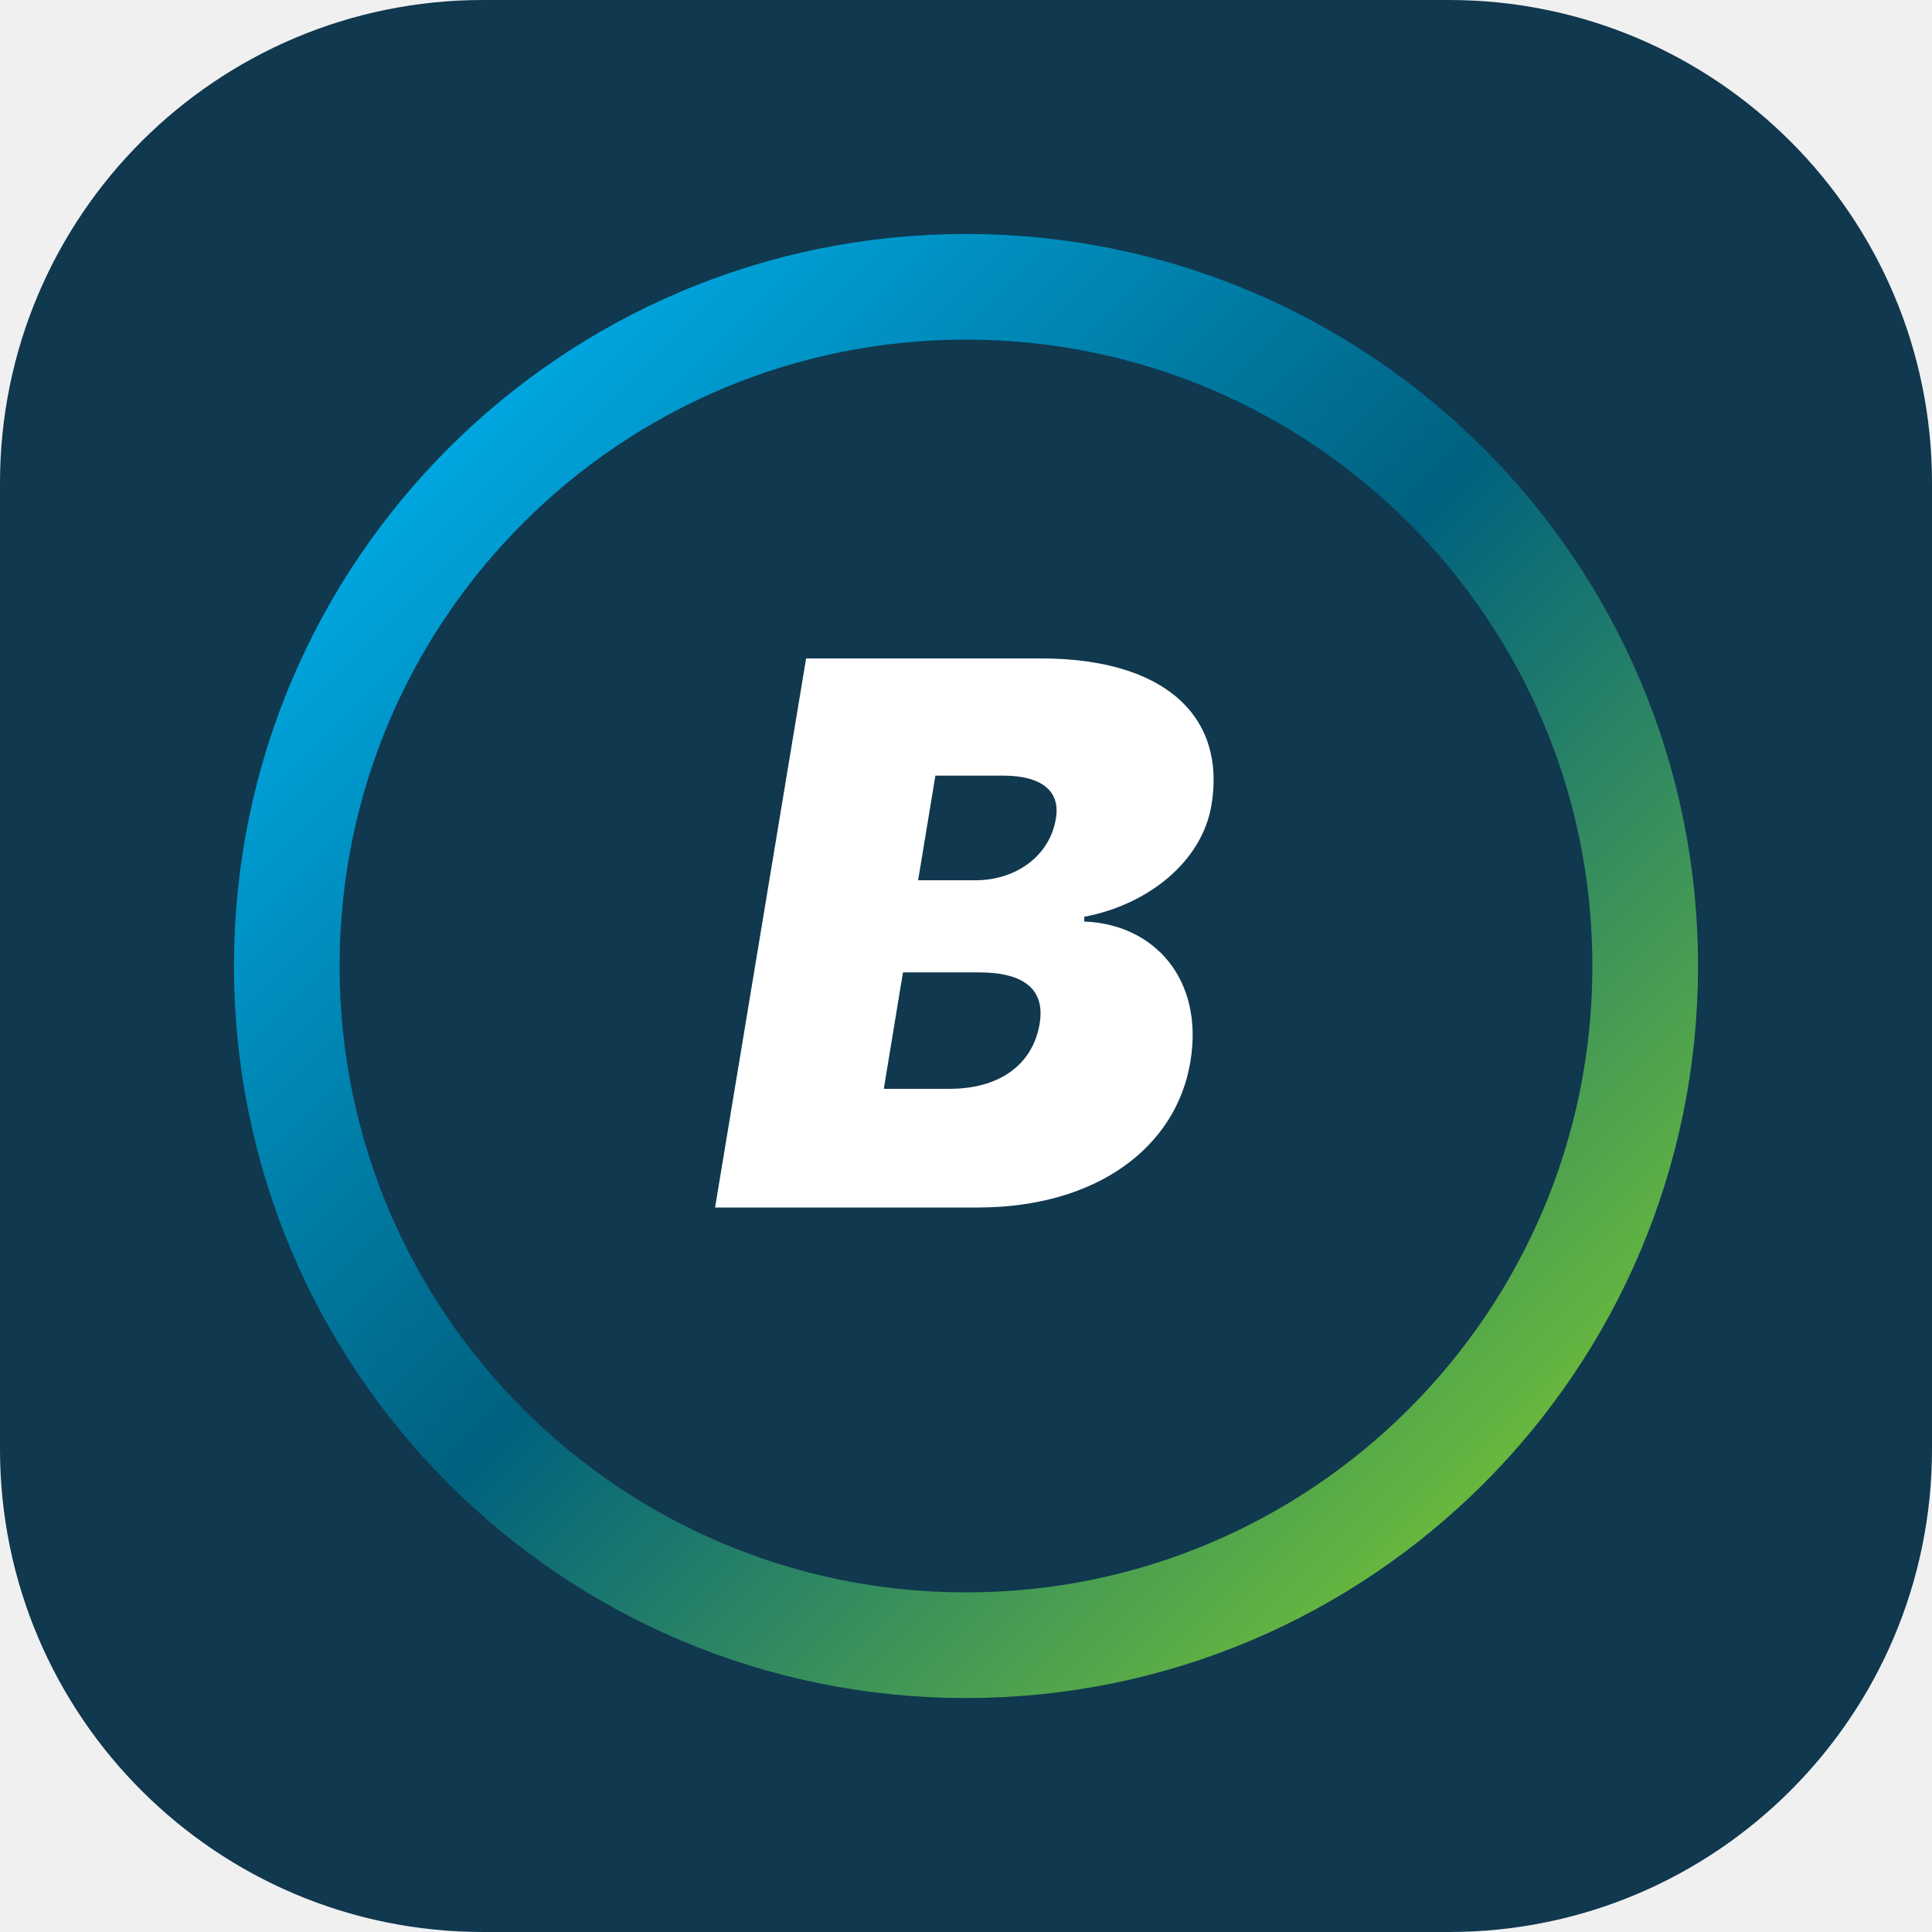
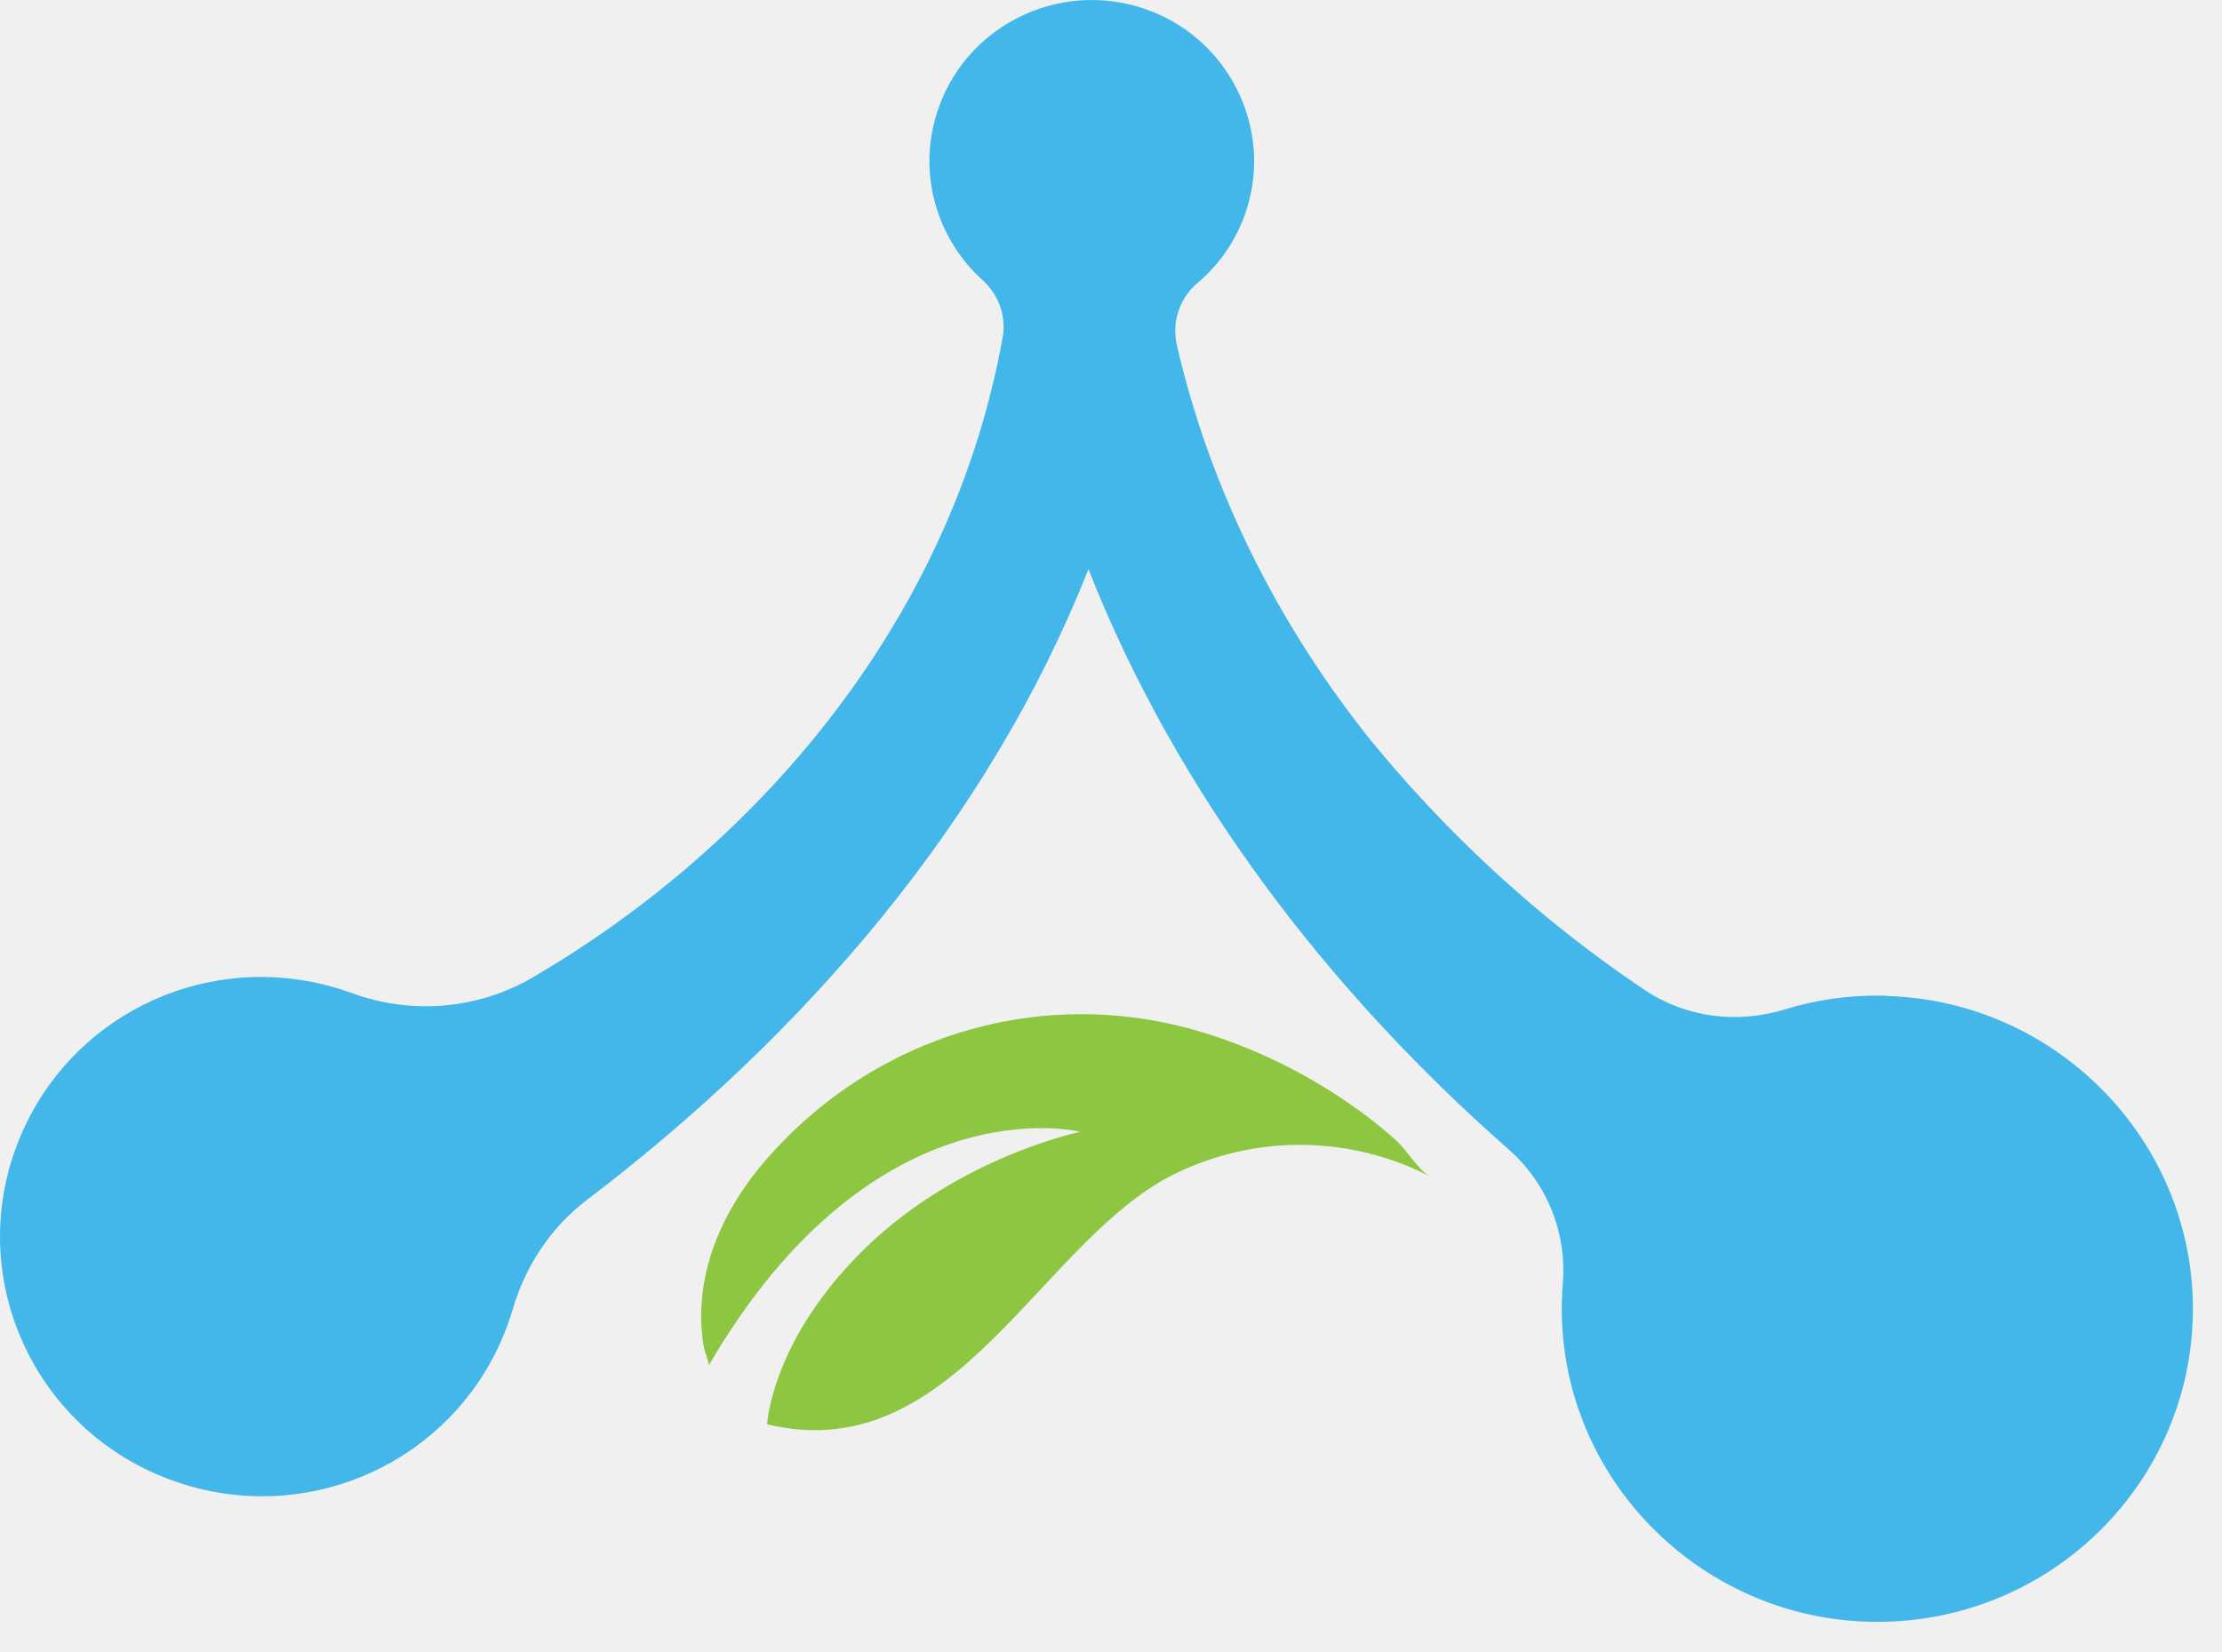
- <svg xmlns="http://www.w3.org/2000/svg" viewBox="0 0 512 512" width="512" height="512">
-   <defs>
-     <linearGradient id="bayer-grad" x1="0%" y1="0%" x2="100%" y2="100%">
-       <stop offset="0%" stop-color="#00BCFF" />
-       <stop offset="50%" stop-color="#00617F" />
-       <stop offset="100%" stop-color="#89D329" />
-     </linearGradient>
-   </defs>
-   <rect width="512" height="512" rx="128" fill="#10384F" />
-   <circle cx="256" cy="256" r="180" fill="none" stroke="url(#bayer-grad)" stroke-width="28" />
-   <text x="256" y="320" font-family="system-ui, -apple-system, sans-serif" font-size="200" font-weight="900" font-style="italic" fill="#FFFFFF" text-anchor="middle">B</text>
+ <svg xmlns="http://www.w3.org/2000/svg" width="39" height="29" viewBox="0 0 39 29" fill="none">
+   <path fill-rule="evenodd" clip-rule="evenodd" d="M33.112 17.48C32.486 17.462 31.88 17.548 31.314 17.723C30.49 17.975 29.593 17.863 28.876 17.384C27.802 16.666 26.795 15.851 25.867 14.957C25.223 14.336 24.613 13.677 24.049 12.983C22.429 10.958 21.238 8.584 20.657 6.063C20.563 5.659 20.7 5.237 21.017 4.969C21.432 4.619 21.752 4.145 21.91 3.578C22.296 2.198 21.56 0.731 20.22 0.203C18.712 -0.394 17.019 0.375 16.479 1.88C16.081 2.985 16.422 4.174 17.245 4.917C17.531 5.175 17.668 5.56 17.597 5.937C17.537 6.261 17.468 6.584 17.39 6.889C16.301 11.236 13.22 14.893 9.353 17.157C8.393 17.719 7.228 17.818 6.182 17.435C6.021 17.377 5.855 17.326 5.684 17.284C3.487 16.745 1.232 17.872 0.359 19.946C-0.703 22.468 0.682 25.336 3.338 26.09C5.541 26.716 7.862 25.637 8.789 23.556C8.873 23.366 8.944 23.175 9 22.981C9.224 22.221 9.67 21.543 10.303 21.063C14.13 18.154 17.364 14.402 19.104 9.991C20.641 13.904 23.299 17.381 26.466 20.165C26.47 20.169 26.474 20.173 26.478 20.177C27.154 20.77 27.503 21.64 27.43 22.532C27.414 22.728 27.409 22.928 27.414 23.129C27.495 26.071 29.935 28.447 32.903 28.471C35.999 28.496 38.514 26.001 38.489 22.928C38.464 19.988 36.074 17.565 33.11 17.484L33.112 17.48Z" fill="#43B7E9" />
+   <path fill-rule="evenodd" clip-rule="evenodd" d="M13.464 25C13.464 25 13.539 23.513 15.19 21.908C16.843 20.303 18.963 19.868 18.963 19.868C18.963 19.868 15.357 18.96 12.438 23.972C12.456 23.943 12.37 23.725 12.362 23.688C12.311 23.432 12.297 23.166 12.313 22.903C12.368 21.961 12.816 21.09 13.427 20.381C15.343 18.162 18.31 17.268 21.115 18.125C22.005 18.397 22.855 18.809 23.622 19.332C23.934 19.543 24.233 19.773 24.51 20.025C24.696 20.194 24.89 20.53 25.097 20.657C25.097 20.657 23.105 19.456 20.694 20.571C18.283 21.687 16.796 25.812 13.461 25.002L13.464 25Z" fill="#8DC640" />
</svg>
